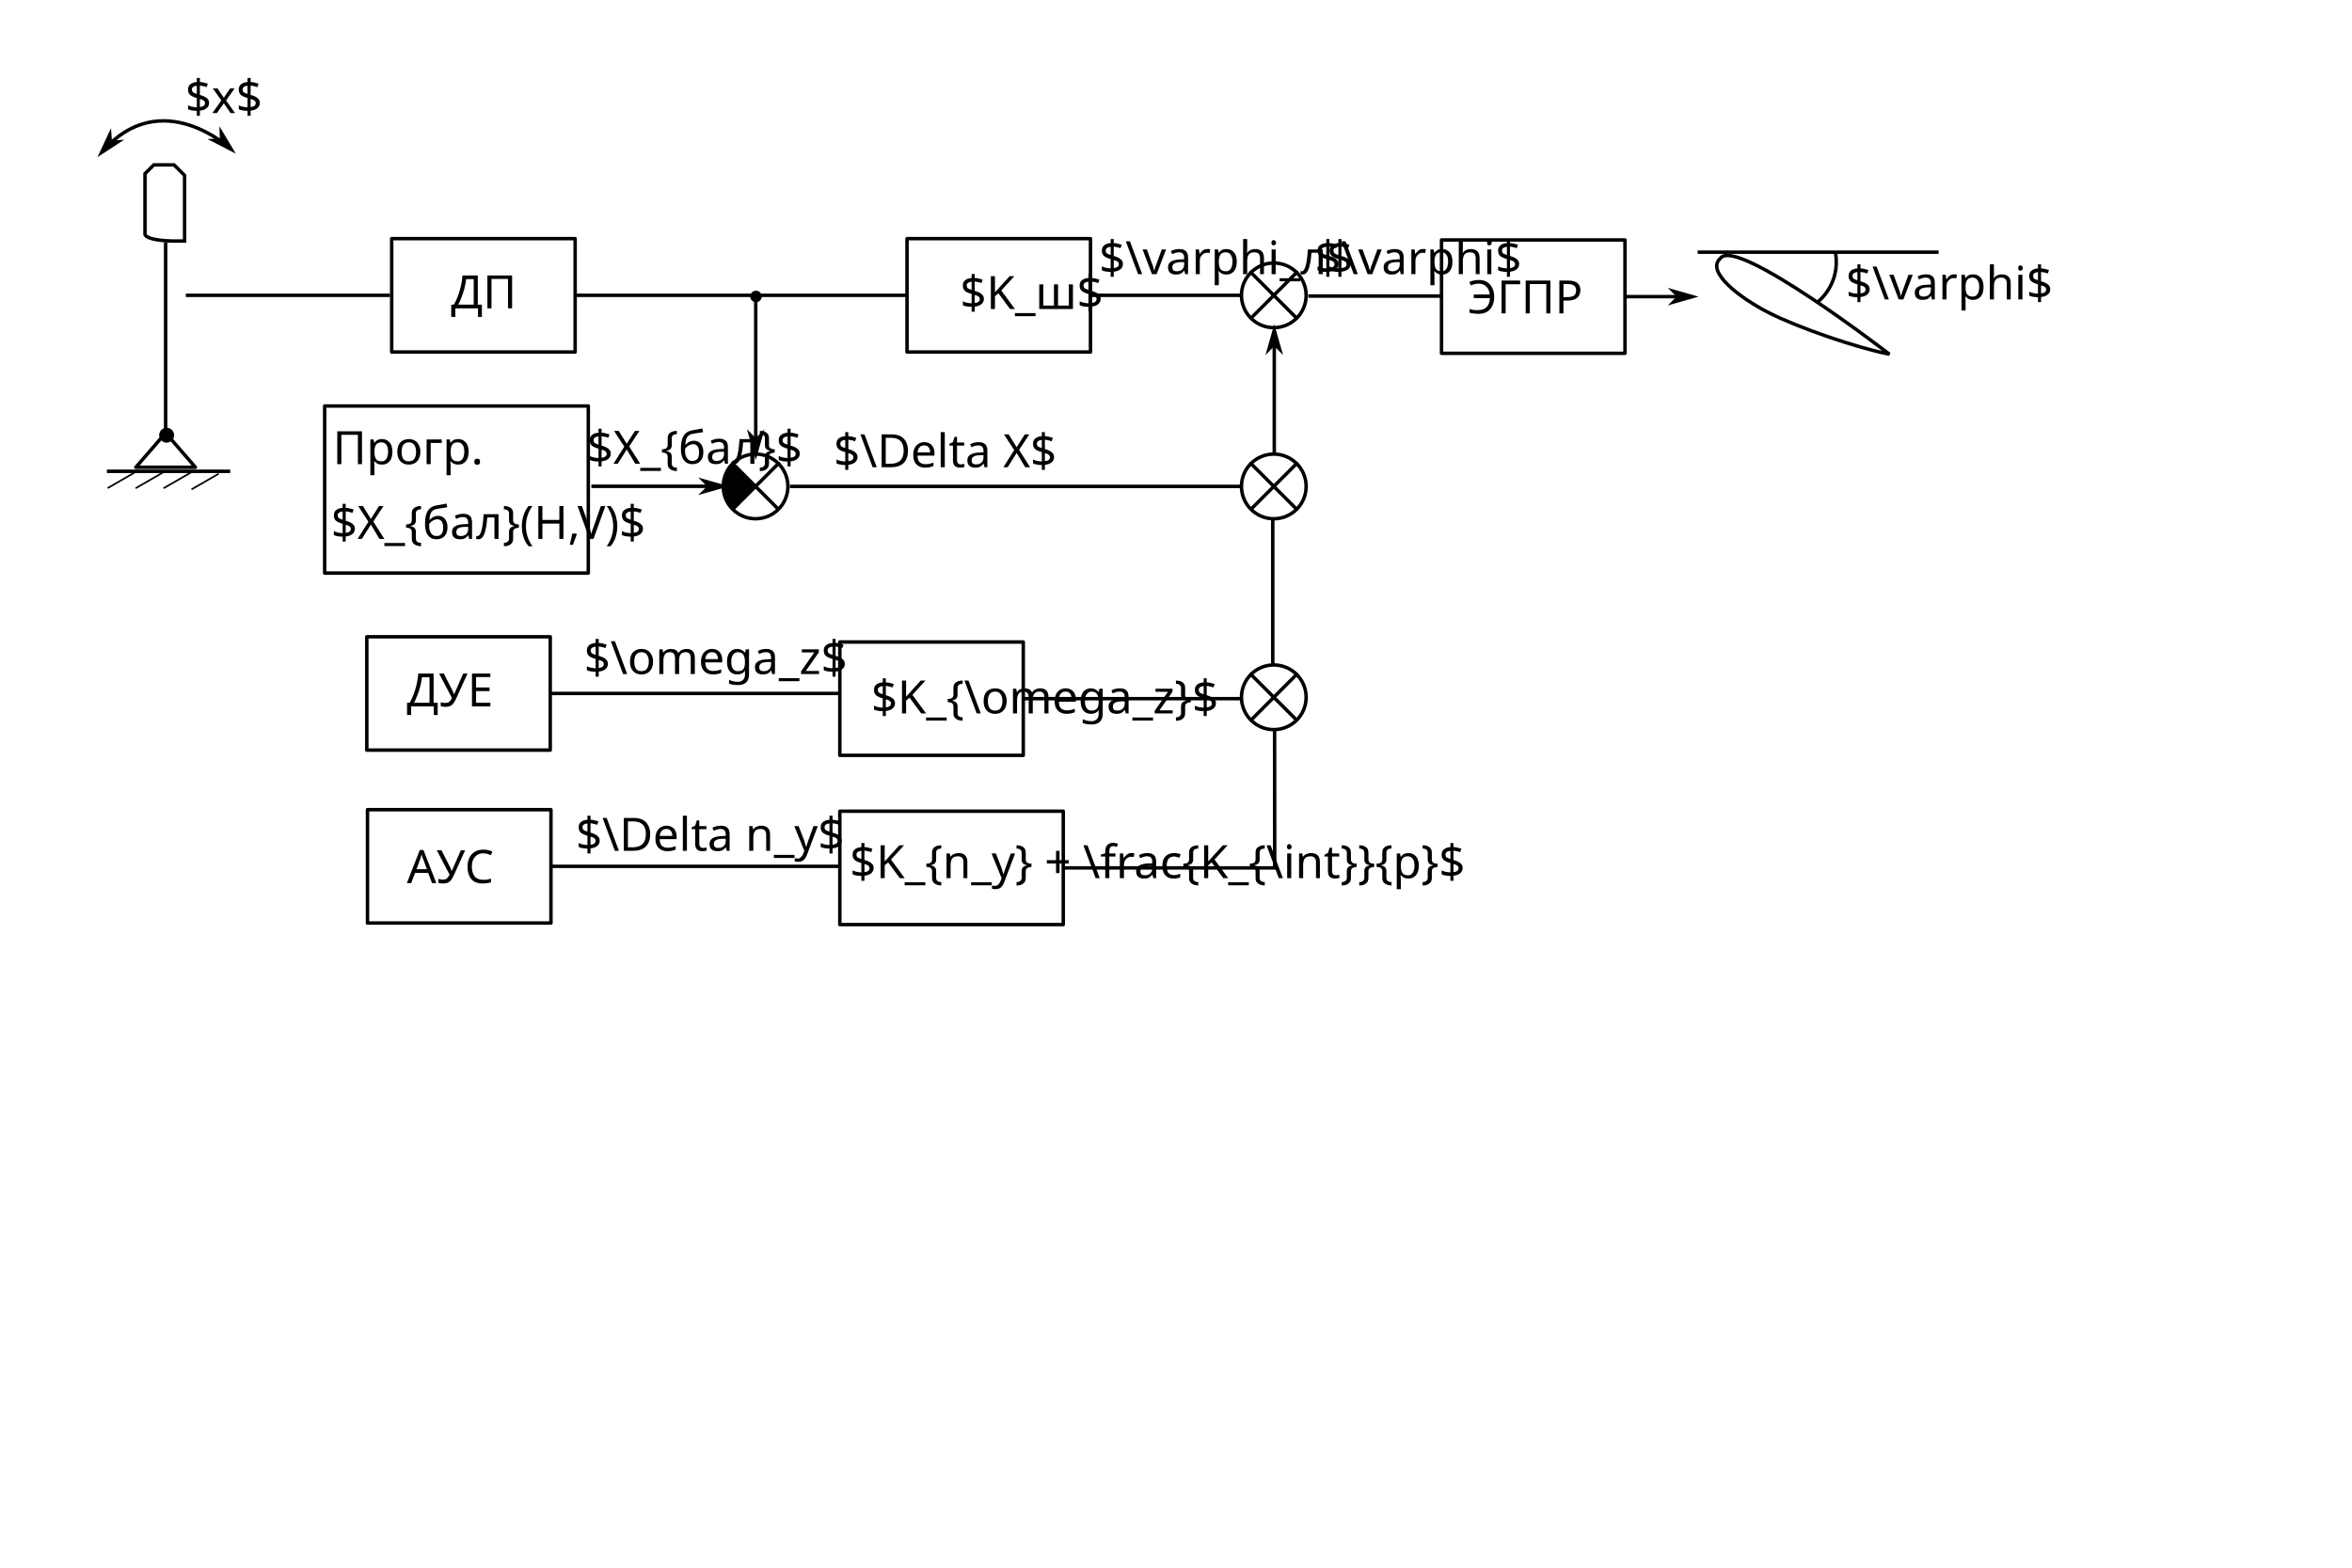
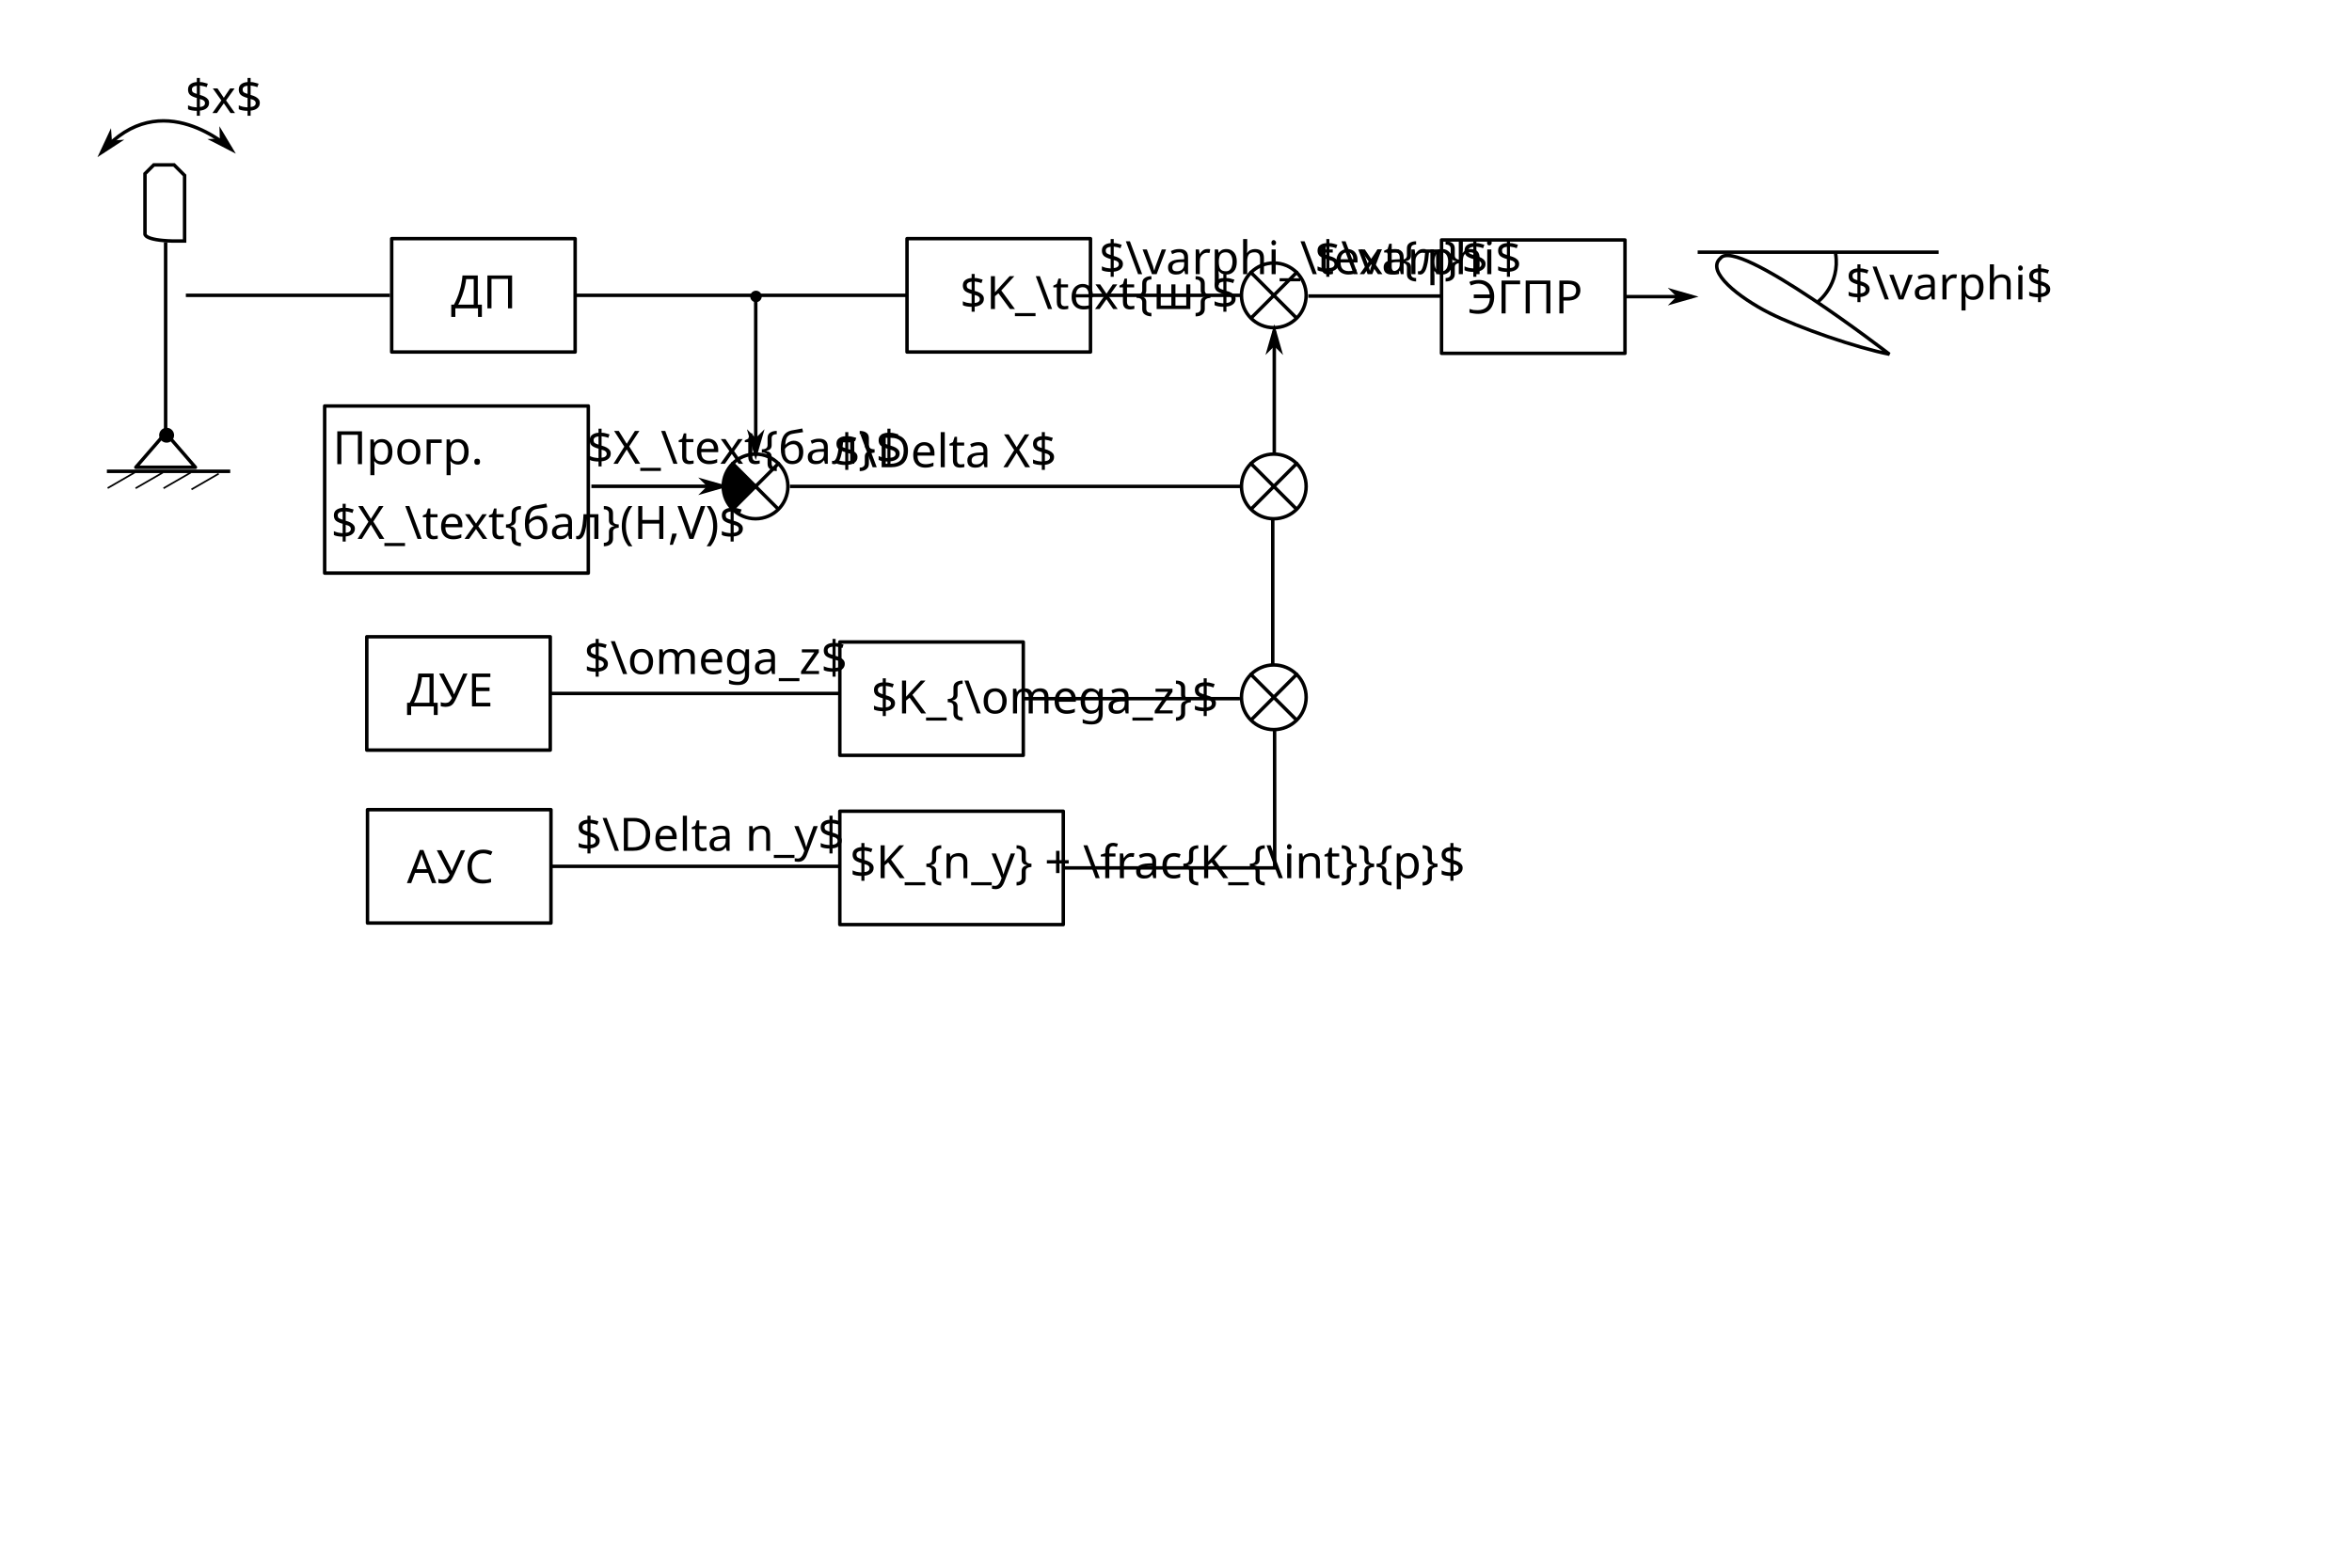
<svg xmlns="http://www.w3.org/2000/svg" width="180mm" height="120mm" viewBox="0 0 180 120" version="1.1" id="svg5">
  <defs id="defs2">
    <marker style="overflow:visible" id="marker24972" refX="0.0" refY="0.0" orient="auto">
      <path transform="scale(0.4) translate(10,0)" style="fill-rule:evenodd;fill:context-stroke;stroke:context-stroke;stroke-width:1.0pt" d="M 0.0,0.0 L 5.0,-5.0 L -12.5,0.0 L 5.0,5.0 L 0.0,0.0 z " id="path24970" />
    </marker>
    <marker style="overflow:visible;" id="marker24962" refX="0.0" refY="0.0" orient="auto">
      <path transform="scale(0.4) rotate(180) translate(10,0)" style="fill-rule:evenodd;fill:context-stroke;stroke:context-stroke;stroke-width:1.0pt;" d="M 0.0,0.0 L 5.0,-5.0 L -12.5,0.0 L 5.0,5.0 L 0.0,0.0 z " id="path24960" />
    </marker>
    <marker style="overflow:visible" id="marker24952" refX="0.0" refY="0.0" orient="auto">
      <path transform="scale(0.4) translate(10,0)" style="fill-rule:evenodd;fill:context-stroke;stroke:context-stroke;stroke-width:1.0pt" d="M 0.0,0.0 L 5.0,-5.0 L -12.5,0.0 L 5.0,5.0 L 0.0,0.0 z " id="path24950" />
    </marker>
    <marker style="overflow:visible;" id="marker24862" refX="0.0" refY="0.0" orient="auto">
      <path transform="scale(0.4) rotate(180) translate(10,0)" style="fill-rule:evenodd;fill:context-stroke;stroke:context-stroke;stroke-width:1.0pt;" d="M 0.0,0.0 L 5.0,-5.0 L -12.5,0.0 L 5.0,5.0 L 0.0,0.0 z " id="path24860" />
    </marker>
    <marker style="overflow:visible;" id="marker19214" refX="0.0" refY="0.0" orient="auto">
      <path transform="scale(0.4) rotate(180) translate(10,0)" style="fill-rule:evenodd;fill:context-stroke;stroke:context-stroke;stroke-width:1.0pt;" d="M 0.0,0.0 L 5.0,-5.0 L -12.5,0.0 L 5.0,5.0 L 0.0,0.0 z " id="path19212" />
    </marker>
    <marker style="overflow:visible;" id="marker18816" refX="0.0" refY="0.0" orient="auto">
      <path transform="scale(0.4) rotate(180) translate(10,0)" style="fill-rule:evenodd;fill:context-stroke;stroke:context-stroke;stroke-width:1.0pt;" d="M 0.0,0.0 L 5.0,-5.0 L -12.5,0.0 L 5.0,5.0 L 0.0,0.0 z " id="path18814" />
    </marker>
    <marker style="overflow:visible;" id="Arrow1Mend" refX="0.0" refY="0.0" orient="auto">
      <path transform="scale(0.4) rotate(180) translate(10,0)" style="fill-rule:evenodd;fill:context-stroke;stroke:context-stroke;stroke-width:1.0pt;" d="M 0.0,0.0 L 5.0,-5.0 L -12.5,0.0 L 5.0,5.0 L 0.0,0.0 z " id="path13403" />
    </marker>
    <marker style="overflow:visible" id="Arrow1Mstart" refX="0.0" refY="0.0" orient="auto">
      <path transform="scale(0.4) translate(10,0)" style="fill-rule:evenodd;fill:context-stroke;stroke:context-stroke;stroke-width:1.0pt" d="M 0.0,0.0 L 5.0,-5.0 L -12.5,0.0 L 5.0,5.0 L 0.0,0.0 z " id="path13400" />
    </marker>
  </defs>
  <g id="layer1">
    <text xml:space="preserve" style="font-size:3.528px;line-height:1.25;font-family:sans-serif;stroke-width:0.265" x="34.519" y="23.599" id="text1706">
      <tspan id="tspan1704" style="stroke-width:0.265" x="34.519" y="23.599">ДП</tspan>
    </text>
    <text xml:space="preserve" style="font-size:3.528px;line-height:1.25;font-family:sans-serif;stroke-width:0.265" x="73.468" y="23.653" id="text2604">
-       <tspan id="tspan2602" style="stroke-width:0.265" x="73.468" y="23.653">$K_ш$</tspan>
+       <tspan id="tspan2602" style="stroke-width:0.265" x="73.468" y="23.653">$K_\text{ш}$</tspan>
    </text>
    <text xml:space="preserve" style="font-size:3.528px;line-height:1.25;font-family:sans-serif;stroke-width:0.265" x="89.945" y="26.356" id="text5566">
      <tspan id="tspan5564" style="stroke-width:0.265" x="89.945" y="26.356" />
    </text>
    <text xml:space="preserve" style="font-size:3.528px;line-height:1.25;font-family:sans-serif;stroke-width:0.265" x="112.337" y="23.989" id="text6394">
      <tspan id="tspan6392" style="stroke-width:0.265" x="112.337" y="23.989">ЭГПР</tspan>
    </text>
    <text xml:space="preserve" style="font-size:3.528px;line-height:1.25;font-family:sans-serif;stroke-width:0.265" x="25.47" y="35.529" id="text7066">
      <tspan id="tspan7064" style="stroke-width:0.265" x="25.47" y="35.529">Прогр.</tspan>
      <tspan style="stroke-width:0.265" x="25.47" y="39.939" id="tspan7068" />
    </text>
    <text xml:space="preserve" style="font-size:3.528px;line-height:1.25;font-family:sans-serif;stroke-width:0.265" x="25.331" y="41.247" id="text7930">
-       <tspan id="tspan7928" style="stroke-width:0.265" x="25.331" y="41.247">$X_{бал}(H,V)$</tspan>
+       <tspan id="tspan7928" style="stroke-width:0.265" x="25.331" y="41.247">$X_\text{бал}(H,V)$</tspan>
    </text>
    <text xml:space="preserve" style="font-size:3.528px;line-height:1.25;font-family:sans-serif;stroke-width:0.265" x="66.667" y="54.612" id="text10300">
      <tspan id="tspan10298" style="stroke-width:0.265" x="66.667" y="54.612">$K_{\omega_z}$</tspan>
    </text>
    <text xml:space="preserve" style="font-size:3.528px;line-height:1.25;font-family:sans-serif;stroke-width:0.265" x="65.031" y="67.215" id="text10948">
      <tspan id="tspan10946" style="stroke-width:0.265" x="65.031" y="67.215">$K_{n_y} + \frac{K_{\int}}{p}$</tspan>
    </text>
    <g id="g12438" transform="translate(-4.75389,-4.357792)">
      <circle style="fill:none;fill-opacity:0.599;fill-rule:evenodd;stroke:#000000;stroke-width:0.265;stroke-linecap:round;stroke-linejoin:round;paint-order:fill markers stroke" id="path11809" cx="62.578" cy="41.591" r="2.475" />
      <path style="fill:none;stroke:#000000;stroke-width:0.265px;stroke-linecap:butt;stroke-linejoin:miter;stroke-opacity:1" d="m 60.826,43.343 c 3.652,-3.652 3.504,-3.504 3.504,-3.504" id="path12152" />
      <path style="fill:none;stroke:#000000;stroke-width:0.265px;stroke-linecap:butt;stroke-linejoin:miter;stroke-opacity:1" d="M 64.33,43.343 C 60.678,39.692 60.826,39.84 60.826,39.84" id="path12152-7" />
    </g>
    <g id="g12438-3" transform="translate(37.1385,-16.05595)">
      <g id="g17286" transform="translate(-2.23119,-2.928436)">
        <circle style="fill:none;fill-opacity:0.599;fill-rule:evenodd;stroke:#000000;stroke-width:0.265;stroke-linecap:round;stroke-linejoin:round;paint-order:fill markers stroke" id="path11809-2" cx="62.578" cy="41.591" r="2.475" />
        <path style="fill:none;stroke:#000000;stroke-width:0.265px;stroke-linecap:butt;stroke-linejoin:miter;stroke-opacity:1" d="m 60.826,43.343 c 3.652,-3.652 3.504,-3.504 3.504,-3.504" id="path12152-8" />
        <path style="fill:none;stroke:#000000;stroke-width:0.265px;stroke-linecap:butt;stroke-linejoin:miter;stroke-opacity:1" d="M 64.33,43.343 C 60.678,39.692 60.826,39.84 60.826,39.84" id="path12152-7-3" />
      </g>
    </g>
    <g id="g12438-7" transform="translate(34.90731,-4.357792)">
      <circle style="fill:none;fill-opacity:0.599;fill-rule:evenodd;stroke:#000000;stroke-width:0.265;stroke-linecap:round;stroke-linejoin:round;paint-order:fill markers stroke" id="path11809-1" cx="62.578" cy="41.591" r="2.475" />
      <path style="fill:none;stroke:#000000;stroke-width:0.265px;stroke-linecap:butt;stroke-linejoin:miter;stroke-opacity:1" d="m 60.826,43.343 c 3.652,-3.652 3.504,-3.504 3.504,-3.504" id="path12152-6" />
      <path style="fill:none;stroke:#000000;stroke-width:0.265px;stroke-linecap:butt;stroke-linejoin:miter;stroke-opacity:1" d="M 64.33,43.343 C 60.678,39.692 60.826,39.84 60.826,39.84" id="path12152-7-9" />
    </g>
    <g id="g12438-9" transform="translate(34.90731,11.78329)">
      <circle style="fill:none;fill-opacity:0.599;fill-rule:evenodd;stroke:#000000;stroke-width:0.265;stroke-linecap:round;stroke-linejoin:round;paint-order:fill markers stroke" id="path11809-7" cx="62.578" cy="41.591" r="2.475" />
      <path style="fill:none;stroke:#000000;stroke-width:0.265px;stroke-linecap:butt;stroke-linejoin:miter;stroke-opacity:1" d="m 60.826,43.343 c 3.652,-3.652 3.504,-3.504 3.504,-3.504" id="path12152-89" />
      <path style="fill:none;stroke:#000000;stroke-width:0.265px;stroke-linecap:butt;stroke-linejoin:miter;stroke-opacity:1" d="M 64.33,43.343 C 60.678,39.692 60.826,39.84 60.826,39.84" id="path12152-7-8" />
    </g>
    <path style="fill:none;stroke:#000000;stroke-width:0.265px;stroke-linecap:round;stroke-linejoin:round;stroke-opacity:1" d="m 12.676,33.138 -2.279,2.631 h 4.558 l -2.279,-2.631" id="path9325" />
    <path style="fill:none;stroke:#000000;stroke-width:0.13;stroke-linecap:butt;stroke-linejoin:miter;stroke-miterlimit:4;stroke-dasharray:none;stroke-opacity:1" d="M 10.322,36.158 C 8.238,37.362 8.238,37.362 8.238,37.362" id="path10942" />
    <path style="fill:none;stroke:#000000;stroke-width:0.13;stroke-linecap:butt;stroke-linejoin:miter;stroke-miterlimit:4;stroke-dasharray:none;stroke-opacity:1" d="m 12.461,36.172 c -2.084,1.203 -2.084,1.203 -2.084,1.203" id="path10942-1" />
    <path style="fill:none;stroke:#000000;stroke-width:0.13;stroke-linecap:butt;stroke-linejoin:miter;stroke-miterlimit:4;stroke-dasharray:none;stroke-opacity:1" d="m 14.599,36.172 c -2.084,1.203 -2.084,1.203 -2.084,1.203" id="path10942-8" />
    <path style="fill:none;stroke:#000000;stroke-width:0.13;stroke-linecap:butt;stroke-linejoin:miter;stroke-miterlimit:4;stroke-dasharray:none;stroke-opacity:1" d="m 16.738,36.26 c -2.084,1.203 -2.084,1.203 -2.084,1.203" id="path10942-9" />
    <path style="fill:none;stroke:#000000;stroke-width:0.265px;stroke-linecap:butt;stroke-linejoin:miter;stroke-opacity:1" d="M 12.676,33.138 V 18.546" id="path11105" />
    <path style="fill:none;fill-opacity:1;stroke:#000000;stroke-width:0.265px;stroke-linecap:butt;stroke-linejoin:miter;stroke-opacity:1" d="m 13.205,18.45 c -2.167,-0.059 -2.109,-0.527 -2.109,-0.527 V 13.296 l 0.674,-0.674 h 1.552 l 0.805,0.805 v 5.023 z" id="path11485" />
    <path style="fill:none;stroke:#000000;stroke-width:0.265px;stroke-linecap:butt;stroke-linejoin:miter;stroke-opacity:1" d="m 8.18,36.077 c 9.291,0 9.438,0 9.438,0" id="path10793" />
    <circle style="fill:#000000;fill-opacity:1;fill-rule:evenodd;stroke:#000000;stroke-width:0.13;stroke-linecap:round;stroke-linejoin:round;stroke-miterlimit:4;stroke-dasharray:none;stroke-dashoffset:0;paint-order:fill markers stroke" id="path14125-8-7" cx="12.752" cy="33.314" r="0.507" />
    <path style="fill:none;stroke:#000000;stroke-width:0.265px;stroke-linecap:butt;stroke-linejoin:miter;stroke-opacity:1;marker-start:url(#Arrow1Mstart);marker-end:url(#Arrow1Mend)" d="M 7.802,11.635 C 12.338,6.409 17.668,11.405 17.668,11.405" id="path13015" />
    <rect style="fill:none;fill-opacity:0.599;fill-rule:evenodd;stroke:#000000;stroke-width:0.265;stroke-linecap:round;stroke-linejoin:round;paint-order:fill markers stroke" id="rect13838" width="14.04" height="8.677" x="29.976" y="18.268" />
    <rect style="fill:none;fill-opacity:0.599;fill-rule:evenodd;stroke:#000000;stroke-width:0.265;stroke-linecap:round;stroke-linejoin:round;paint-order:fill markers stroke" id="rect13838-2" width="14.04" height="8.677" x="69.415" y="-26.945" transform="scale(1,-1)" />
    <rect style="fill:none;fill-opacity:0.599;fill-rule:evenodd;stroke:#000000;stroke-width:0.265;stroke-linecap:round;stroke-linejoin:round;paint-order:fill markers stroke" id="rect13838-2-3" width="14.04" height="8.677" x="110.321" y="-27.045" transform="scale(1,-1)" />
    <rect style="fill:none;fill-opacity:0.599;fill-rule:evenodd;stroke:#000000;stroke-width:0.265;stroke-linecap:round;stroke-linejoin:round;paint-order:fill markers stroke" id="rect13838-2-4" width="20.176" height="12.791" x="24.847" y="-43.867" transform="scale(1,-1)" ry="0" />
    <g id="g17179" transform="translate(0,-14.81667)">
      <text xml:space="preserve" style="font-size:3.528px;line-height:1.25;font-family:sans-serif;stroke-width:0.265" x="31.136" y="68.888" id="text8974">
        <tspan id="tspan8972" style="stroke-width:0.265" x="31.136" y="68.888">ДУЕ</tspan>
      </text>
      <text xml:space="preserve" style="font-size:3.528px;line-height:1.25;font-family:sans-serif;stroke-width:0.265" x="31.14" y="82.415" id="text9798">
        <tspan id="tspan9796" style="stroke-width:0.265" x="31.14" y="82.415">АУС</tspan>
      </text>
      <rect style="fill:none;fill-opacity:0.599;fill-rule:evenodd;stroke:#000000;stroke-width:0.265;stroke-linecap:round;stroke-linejoin:round;paint-order:fill markers stroke" id="rect13838-2-5" width="14.04" height="8.677" x="28.071" y="-72.234" transform="scale(1,-1)" />
      <rect style="fill:none;fill-opacity:0.599;fill-rule:evenodd;stroke:#000000;stroke-width:0.265;stroke-linecap:round;stroke-linejoin:round;paint-order:fill markers stroke" id="rect13838-2-9" width="14.04" height="8.677" x="28.125" y="-85.471" transform="scale(1,-1)" />
    </g>
    <g id="g17171" transform="translate(0,-14.81667)">
      <rect style="fill:none;fill-opacity:0.599;fill-rule:evenodd;stroke:#000000;stroke-width:0.265;stroke-linecap:round;stroke-linejoin:round;paint-order:fill markers stroke" id="rect13838-2-6" width="14.04" height="8.677" x="64.272" y="-72.636" transform="scale(1,-1)" />
      <rect style="fill:none;fill-opacity:0.599;fill-rule:evenodd;stroke:#000000;stroke-width:0.265;stroke-linecap:round;stroke-linejoin:round;paint-order:fill markers stroke" id="rect13838-2-7" width="17.101" height="8.677" x="64.272" y="-85.59" transform="scale(1,-1)" />
    </g>
    <path style="fill:none;stroke:#000000;stroke-width:0.265px;stroke-linecap:butt;stroke-linejoin:miter;stroke-opacity:1" d="m 135.389,23.949 c -2.247,-1.143 -4.889,-3.162 -3.719,-4.185 1.234,-1.677 12.928,7.349 12.928,7.349 -2.473,-0.482 -6.962,-2.022 -9.209,-3.165 z" id="path14062" />
    <path style="fill:none;stroke:#000000;stroke-width:0.265px;stroke-linecap:butt;stroke-linejoin:miter;stroke-opacity:1" d="m 129.923,19.305 c 18.442,0 18.442,0 18.442,0" id="path15363" />
    <path style="fill:none;stroke:#000000;stroke-width:0.265px;stroke-linecap:butt;stroke-linejoin:miter;stroke-opacity:1" d="m 140.478,19.391 c 0.383,2.406 -1.36,3.716 -1.36,3.716" id="path15558" />
    <text xml:space="preserve" style="font-size:3.528px;line-height:1.25;font-family:sans-serif;stroke-width:0.265" x="141.258" y="22.92" id="text16608">
      <tspan id="tspan16606" style="stroke-width:0.265" x="141.258" y="22.92">$\varphi$</tspan>
    </text>
    <path style="fill:none;stroke:#000000;stroke-width:0.265px;stroke-linecap:butt;stroke-linejoin:miter;stroke-opacity:1" d="m 14.224,22.606 c 15.618,0 15.618,0 15.618,0" id="path16803" />
    <path style="fill:none;stroke:#000000;stroke-width:0.265px;stroke-linecap:butt;stroke-linejoin:miter;stroke-opacity:1" d="m 44.016,22.606 c 25.399,0 25.399,0 25.399,0" id="path18274" />
    <path style="fill:none;stroke:#000000;stroke-width:0.265px;stroke-linecap:butt;stroke-linejoin:miter;stroke-opacity:1" d="m 83.455,22.606 c 11.51,0 11.51,0 11.51,0" id="path18502" />
    <path style="fill:none;stroke:#000000;stroke-width:0.265px;stroke-linecap:butt;stroke-linejoin:miter;stroke-opacity:1" d="m 100.125,22.661 c 10.11,0 10.11,0 10.11,0" id="path18617" />
    <path style="fill:none;stroke:#000000;stroke-width:0.265px;stroke-linecap:butt;stroke-linejoin:miter;stroke-opacity:1;marker-end:url(#marker18816)" d="m 124.361,22.707 c 5.108,0 5.108,0 5.108,0" id="path18732" />
    <path style="fill:none;stroke:#000000;stroke-width:0.265px;stroke-linecap:butt;stroke-linejoin:miter;stroke-opacity:1;marker-end:url(#marker19214)" d="m 97.521,34.709 c 0,-9.368 0,-9.368 0,-9.368" id="path19130" />
    <circle style="fill:#000000;fill-opacity:1;fill-rule:evenodd;stroke:#000000;stroke-width:0.265;stroke-linecap:round;stroke-linejoin:round;paint-order:fill markers stroke" id="path19437" cx="57.856" cy="22.692" r="0.308" />
    <path style="fill:none;stroke:#000000;stroke-width:0.265px;stroke-linecap:butt;stroke-linejoin:miter;stroke-opacity:1;marker-start:url(#marker24972)" d="m 57.837,34.688 c 0,-11.818 0,-11.853 0,-11.853" id="path19730" />
    <path style="fill:none;stroke:#000000;stroke-width:0.265px;stroke-linecap:butt;stroke-linejoin:miter;stroke-opacity:1" d="m 60.451,37.233 c 34.514,0 34.514,0 34.514,0" id="path19958" />
    <path style="fill:none;stroke:#000000;stroke-width:0.265px;stroke-linecap:butt;stroke-linejoin:miter;stroke-opacity:1" d="m 97.405,50.869 c 0,-11.266 0,-11.266 0,-11.266" id="path20073" />
    <path style="fill:none;stroke:#000000;stroke-width:0.265px;stroke-linecap:butt;stroke-linejoin:miter;stroke-opacity:1" d="m 97.545,55.814 0.009,10.62 H 81.373" id="path20303" />
    <path style="fill:none;stroke:#000000;stroke-width:0.265px;stroke-linecap:butt;stroke-linejoin:miter;stroke-opacity:1" d="m 78.312,53.481 c 16.842,0 16.744,0 16.744,0" id="path21156" />
    <path style="fill:none;stroke:#000000;stroke-width:0.265px;stroke-linecap:butt;stroke-linejoin:miter;stroke-opacity:1" d="m 42.111,53.079 c 22.081,0 22.081,0 22.081,0" id="path21271" />
    <path style="fill:none;stroke:#000000;stroke-width:0.265px;stroke-linecap:butt;stroke-linejoin:miter;stroke-opacity:1" d="m 42.165,66.315 c 22.126,0 22.126,0 22.126,0" id="path21386" />
    <path style="fill:none;stroke:#000000;stroke-width:0.265px;stroke-linecap:butt;stroke-linejoin:miter;stroke-opacity:1;marker-start:url(#marker24952)" d="m 55.268,37.224 c -10.008,0 -10.008,0 -10.008,0" id="path21501" />
    <text xml:space="preserve" style="font-size:3.528px;line-height:1.25;font-family:sans-serif;stroke-width:0.265" x="84.111" y="20.987" id="text22333">
-       <tspan id="tspan22331" style="stroke-width:0.265" x="84.111" y="20.987">$\varphi_л$</tspan>
+       <tspan id="tspan22331" style="stroke-width:0.265" x="84.111" y="20.987">$\varphi_\text{л}$</tspan>
    </text>
    <text xml:space="preserve" style="font-size:3.528px;line-height:1.25;font-family:sans-serif;stroke-width:0.265" x="44.915" y="35.498" id="text23179">
-       <tspan id="tspan23177" style="stroke-width:0.265" x="44.915" y="35.498">$X_{бал}$</tspan>
+       <tspan id="tspan23177" style="stroke-width:0.265" x="44.915" y="35.498">$X_\text{бал}$</tspan>
    </text>
    <path style="fill:#000000;fill-opacity:1;fill-rule:evenodd;stroke:#000000;stroke-width:1.002;stroke-linecap:round;stroke-linejoin:round;paint-order:fill markers stroke" d="m 211.485,145.987 c -1.93,-2.594 -2.289,-6.091 -0.923,-8.979 0.292,-0.617 0.84,-1.491 1.193,-1.903 l 0.186,-0.217 2.915,2.918 2.915,2.918 -2.925,2.925 -2.925,2.925 z" id="path23653" transform="scale(0.2645833)" />
    <text xml:space="preserve" style="font-size:3.528px;line-height:1.25;font-family:sans-serif;stroke-width:0.265" x="63.798" y="35.769" id="text24522">
      <tspan id="tspan24520" style="stroke-width:0.265" x="63.798" y="35.769">$\Delta X$</tspan>
    </text>
    <text xml:space="preserve" style="font-size:3.528px;line-height:1.25;font-family:sans-serif;stroke-width:0.265" x="44.694" y="51.596" id="text25796">
      <tspan id="tspan25794" style="stroke-width:0.265" x="44.694" y="51.596">$\omega_z$</tspan>
    </text>
    <text xml:space="preserve" style="font-size:3.528px;line-height:1.25;font-family:sans-serif;stroke-width:0.265" x="44.066" y="65.123" id="text27082">
      <tspan id="tspan27080" style="stroke-width:0.265" x="44.066" y="65.123">$\Delta n_y$</tspan>
    </text>
    <text xml:space="preserve" style="font-size:3.528px;line-height:1.25;font-family:sans-serif;stroke-width:0.265" x="100.613" y="20.987" id="text28214">
      <tspan id="tspan28212" style="stroke-width:0.265" x="100.613" y="20.987">$\varphi$</tspan>
    </text>
    <text xml:space="preserve" style="font-size:3.528px;line-height:1.25;font-family:sans-serif;stroke-width:0.265" x="14.173" y="8.656" id="text29160">
      <tspan id="tspan29158" style="stroke-width:0.265" x="14.173" y="8.656">$x$</tspan>
    </text>
  </g>
</svg>
